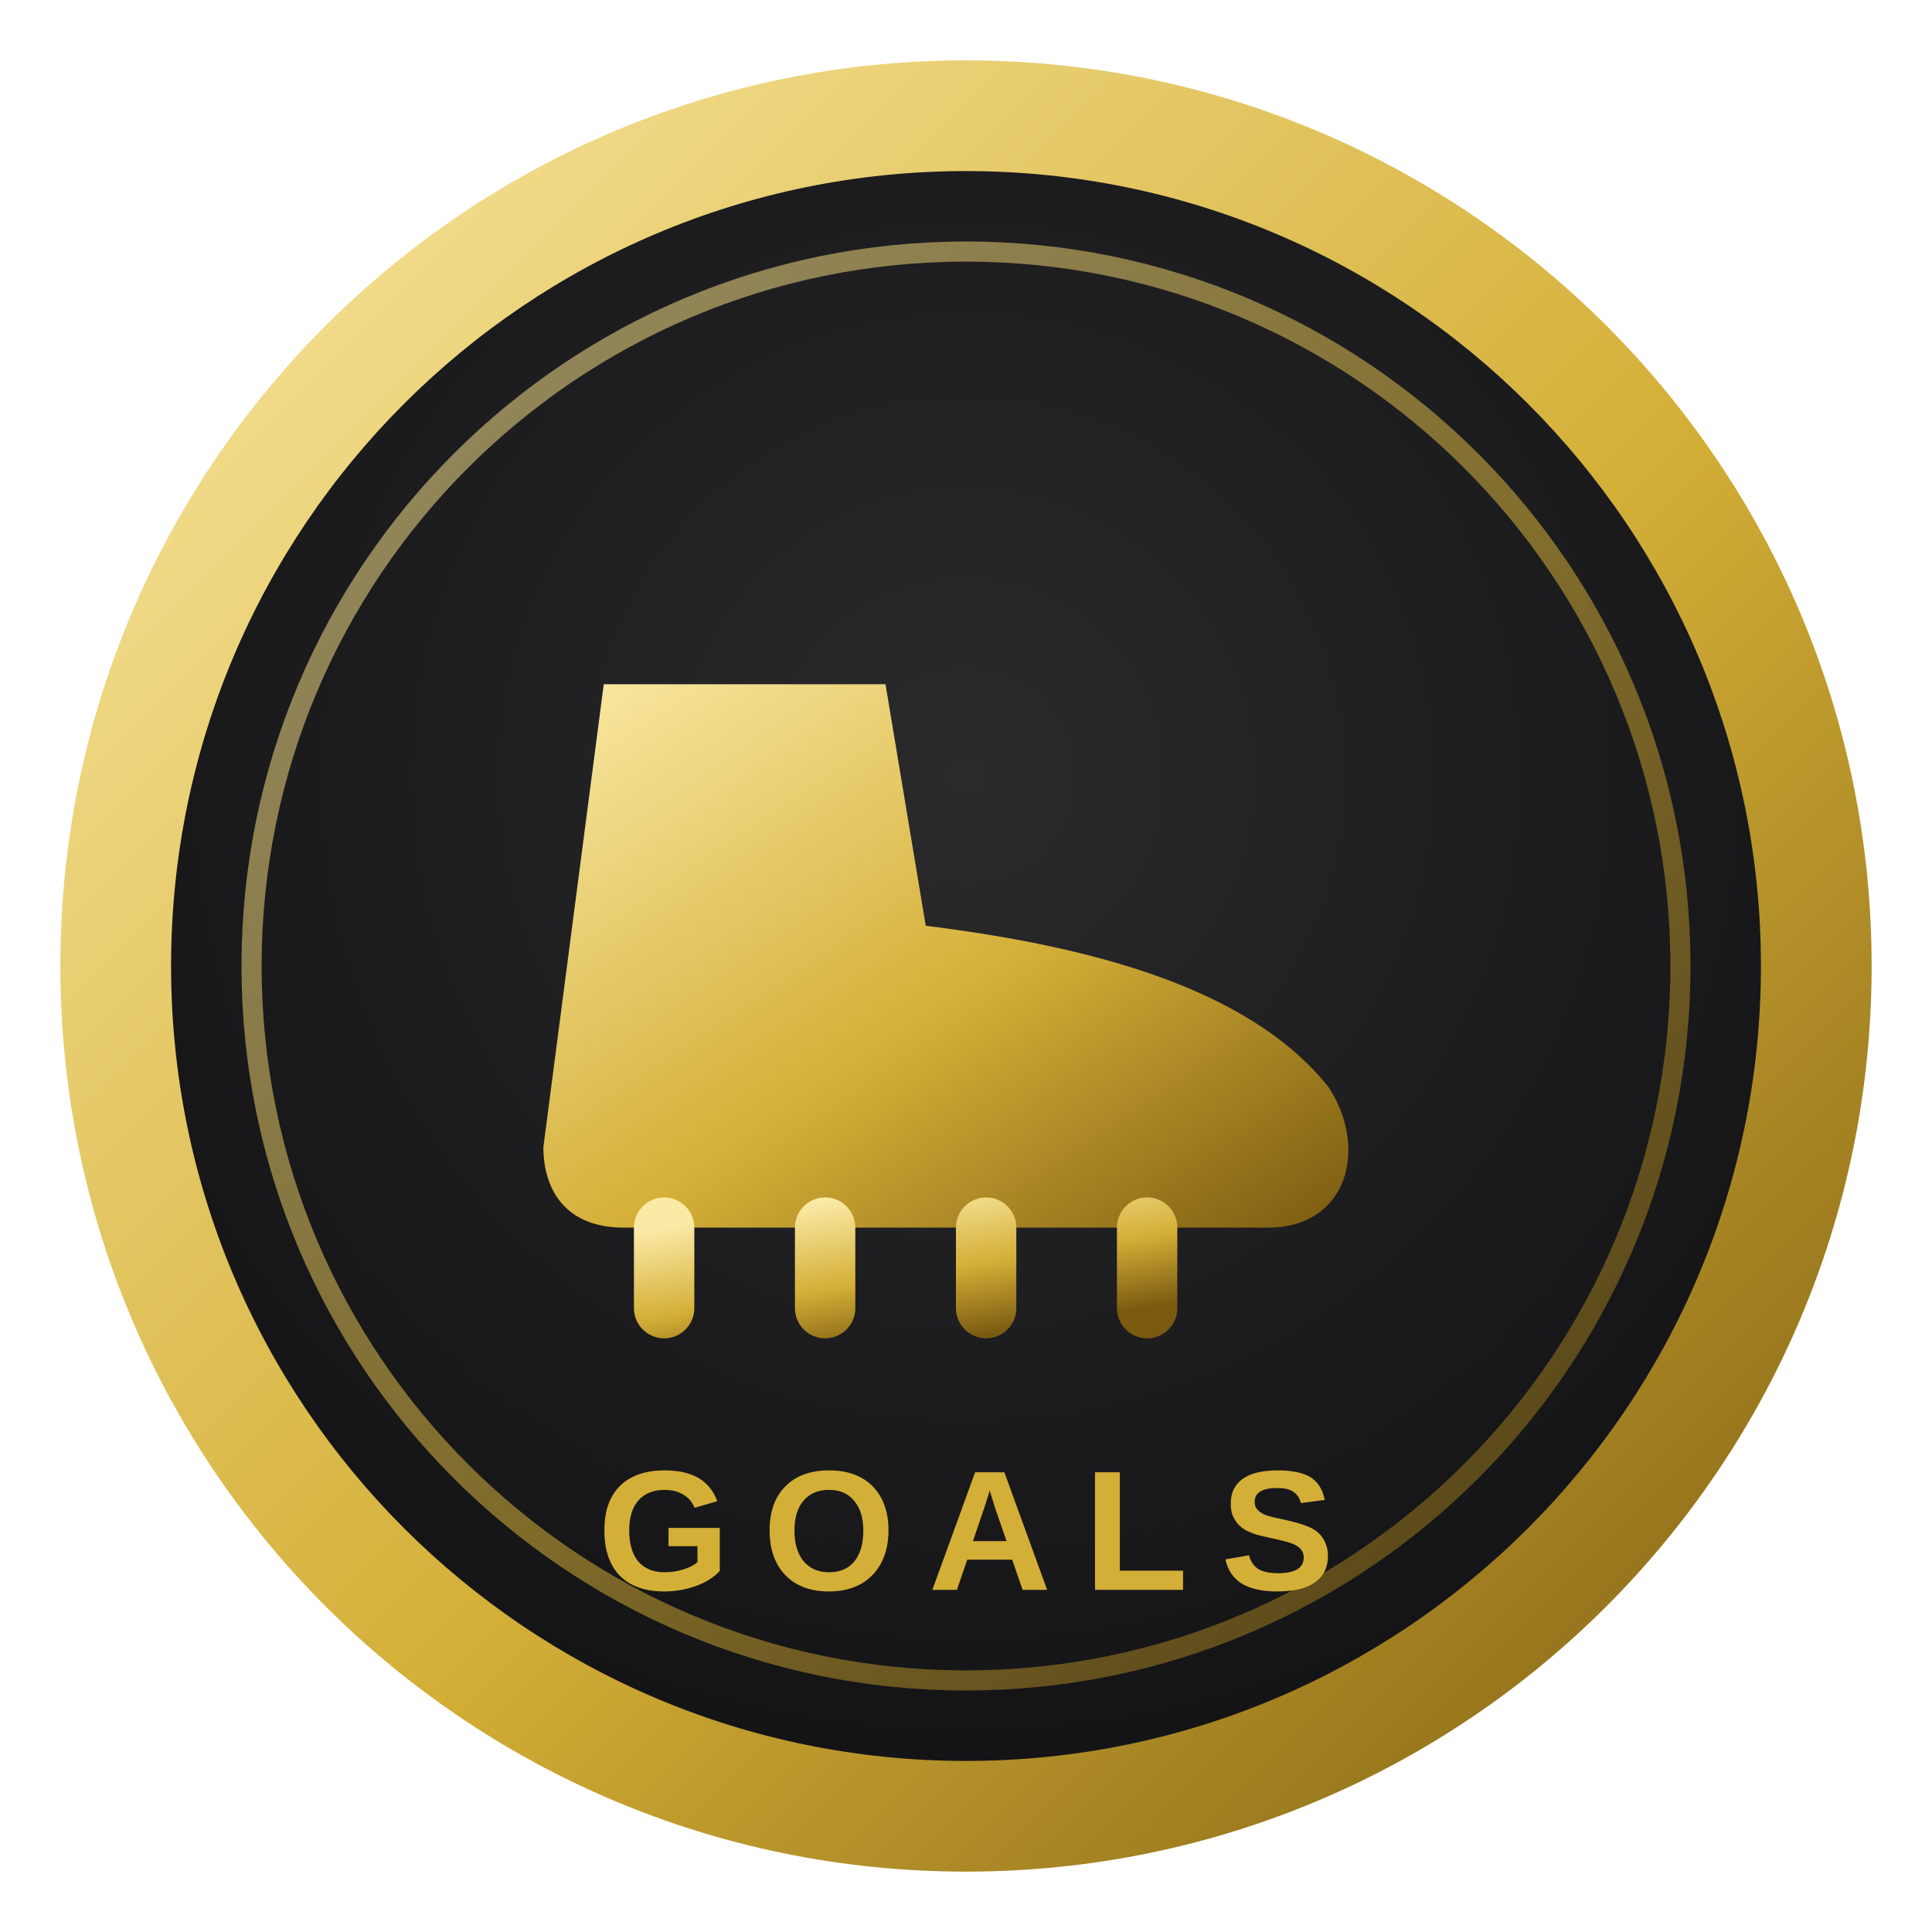
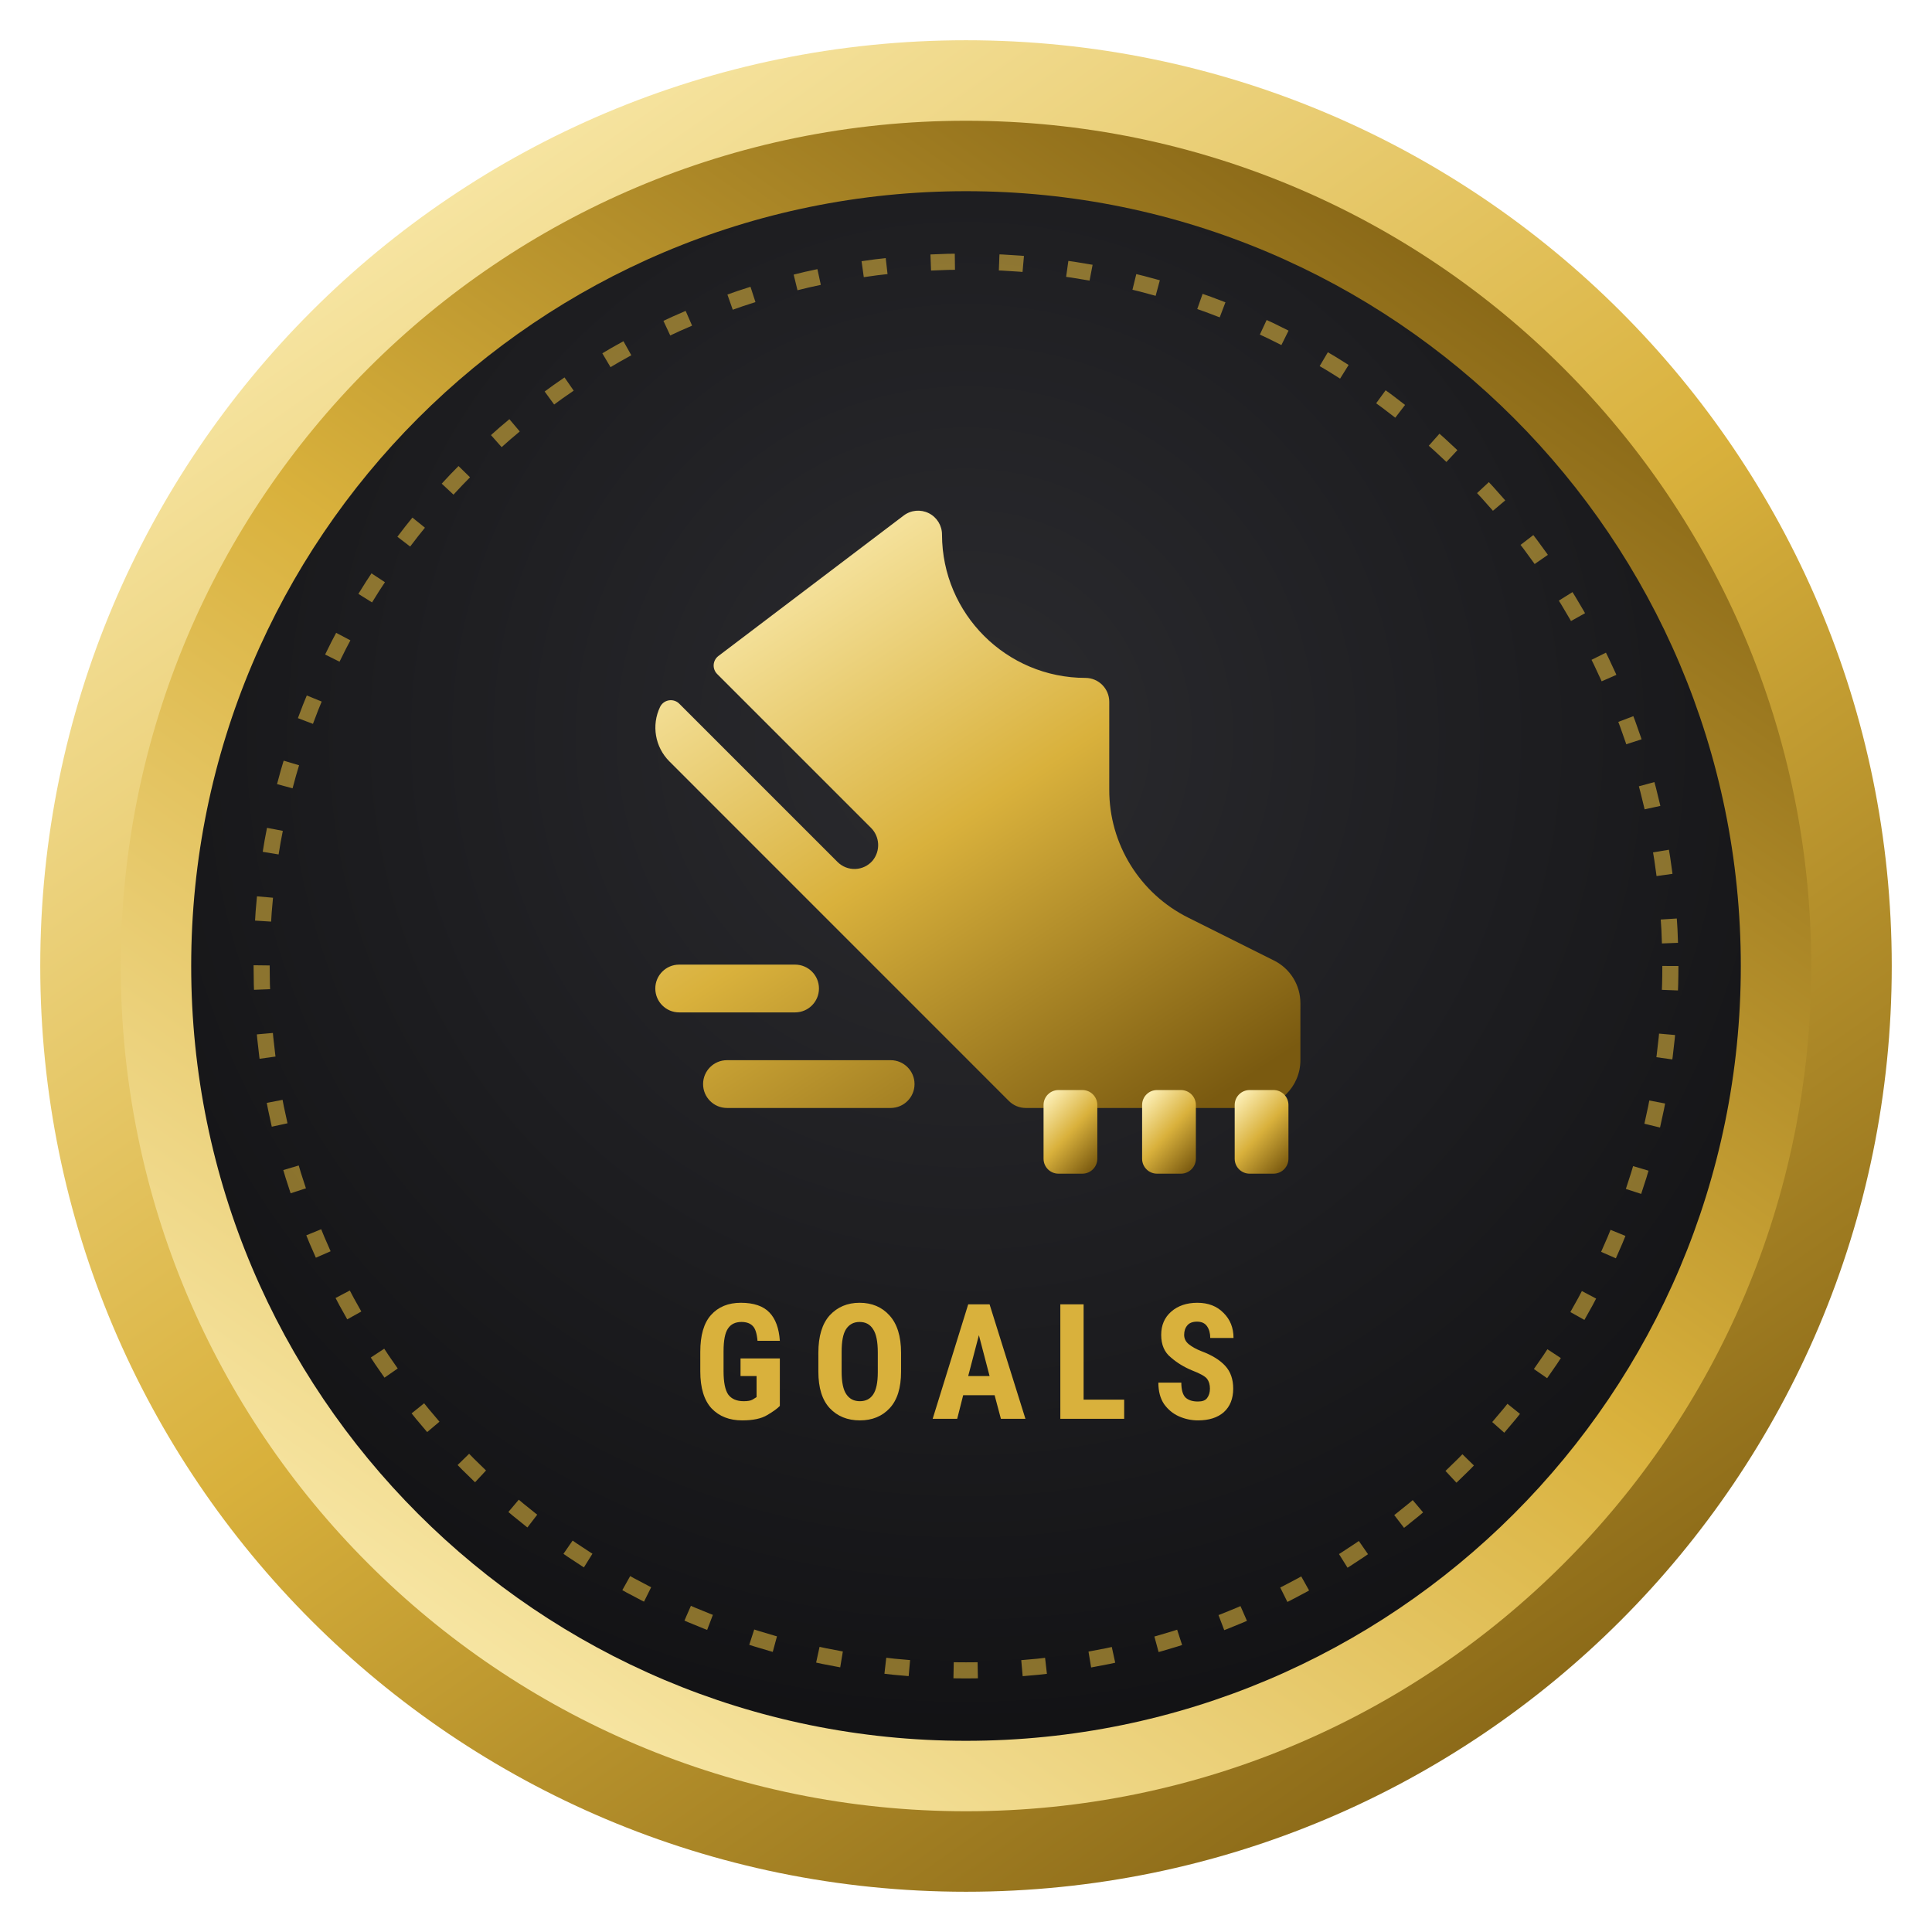
<svg xmlns="http://www.w3.org/2000/svg" viewBox="0 0 96 96" width="96" height="96">
  <defs>
-     <linearGradient id="m" x1="0" y1="0" x2="1" y2="1">
-       <stop offset="0" stop-color="#fbeaa6" />
-       <stop offset=".55" stop-color="#d4af37" />
+     <linearGradient id="m" x1=".15" y1="0" x2=".85" y2="1">
+       <stop offset="0" stop-color="#fdf0b8" />
+       <stop offset=".5" stop-color="#d9b13c" />
      <stop offset="1" stop-color="#7a5a10" />
    </linearGradient>
-     <radialGradient id="f" cx=".5" cy=".38" r=".7">
-       <stop offset="0" stop-color="#2a2a2d" />
-       <stop offset="1" stop-color="#111113" />
+     <linearGradient id="r" x1=".85" y1="0" x2=".15" y2="1">
+       <stop offset="0" stop-color="#7a5a10" />
+       <stop offset=".5" stop-color="#d9b13c" />
+       <stop offset="1" stop-color="#fdf0b8" />
+     </linearGradient>
+     <radialGradient id="f" cx=".5" cy=".35" r=".75">
+       <stop offset="0" stop-color="#2b2b2f" />
+       <stop offset="1" stop-color="#0f0f11" />
    </radialGradient>
  </defs>
-   <circle cx="48" cy="48" r="45" fill="url(#m)" />
-   <circle cx="48" cy="48" r="39.5" fill="url(#f)" />
-   <circle cx="48" cy="48" r="35.5" fill="none" stroke="url(#m)" stroke-width="1" opacity=".55" />
-   <path d="M30 34 h14 l2 12 c8 1 16 3 20 8 c2 3 1 7-3 7 H31 c-3 0-4-2-4-4 Z" fill="url(#m)" />
-   <path d="M33 61 v4 M41 61 v4 M49 61 v4 M57 61 v4" stroke="url(#m)" stroke-width="3" stroke-linecap="round" />
-   <text x="48" y="79" text-anchor="middle" font-size="8.5" font-family="'Arial Narrow','Helvetica Neue',Arial,sans-serif" font-weight="800" fill="#d4af37" letter-spacing="1.6">GOALS</text>
+   <circle cx="48" cy="48" r="46" fill="url(#m)" />
+   <circle cx="48" cy="48" r="42" fill="url(#r)" />
+   <circle cx="48" cy="48" r="38.5" fill="url(#f)" />
+   <circle cx="48" cy="48" r="35" fill="none" stroke="#d9b13c" stroke-width=".8" stroke-dasharray="1.2 2.2" opacity=".6" />
+   <g transform="translate(29.00 23.00) scale(0.1484)" fill="url(#m)">
+     <path d="M70.8,184H32a8,8,0,0,1,0-16H70.8a8,8,0,1,1,0,16Zm32,16H48a8,8,0,0,0,0,16h54.8a8,8,0,1,0,0-16Zm128.36-33.37-28.63-14.31A47.74,47.74,0,0,1,176,109.39V80a8,8,0,0,0-7.93-8A48.05,48.05,0,0,1,120,24.07a8,8,0,0,0-12.83-6.44L45.11,64.68a4,4,0,0,0-.41,6l51.44,51.44a8.19,8.19,0,0,1,.6,11.09,8,8,0,0,1-11.71.43l-53-53a4,4,0,0,0-6.44,1.09,16,16,0,0,0,3.12,18.22L142.4,213.66a8,8,0,0,0,5.66,2.34H224a16,16,0,0,0,16-16V180.94A15.92,15.92,0,0,0,231.16,166.63Z" />
+     <rect x="154" y="210" width="18" height="28" rx="5" />
+     <rect x="187" y="210" width="18" height="28" rx="5" />
+     <rect x="218" y="210" width="18" height="28" rx="5" />
+   </g>
+   <text x="48" y="70.5" text-anchor="middle" font-size="8" font-family="'Arial Narrow','Roboto Condensed','Helvetica Neue',Arial,sans-serif" font-weight="700" fill="#d9b13c" letter-spacing="1.2">GOALS</text>
</svg>
